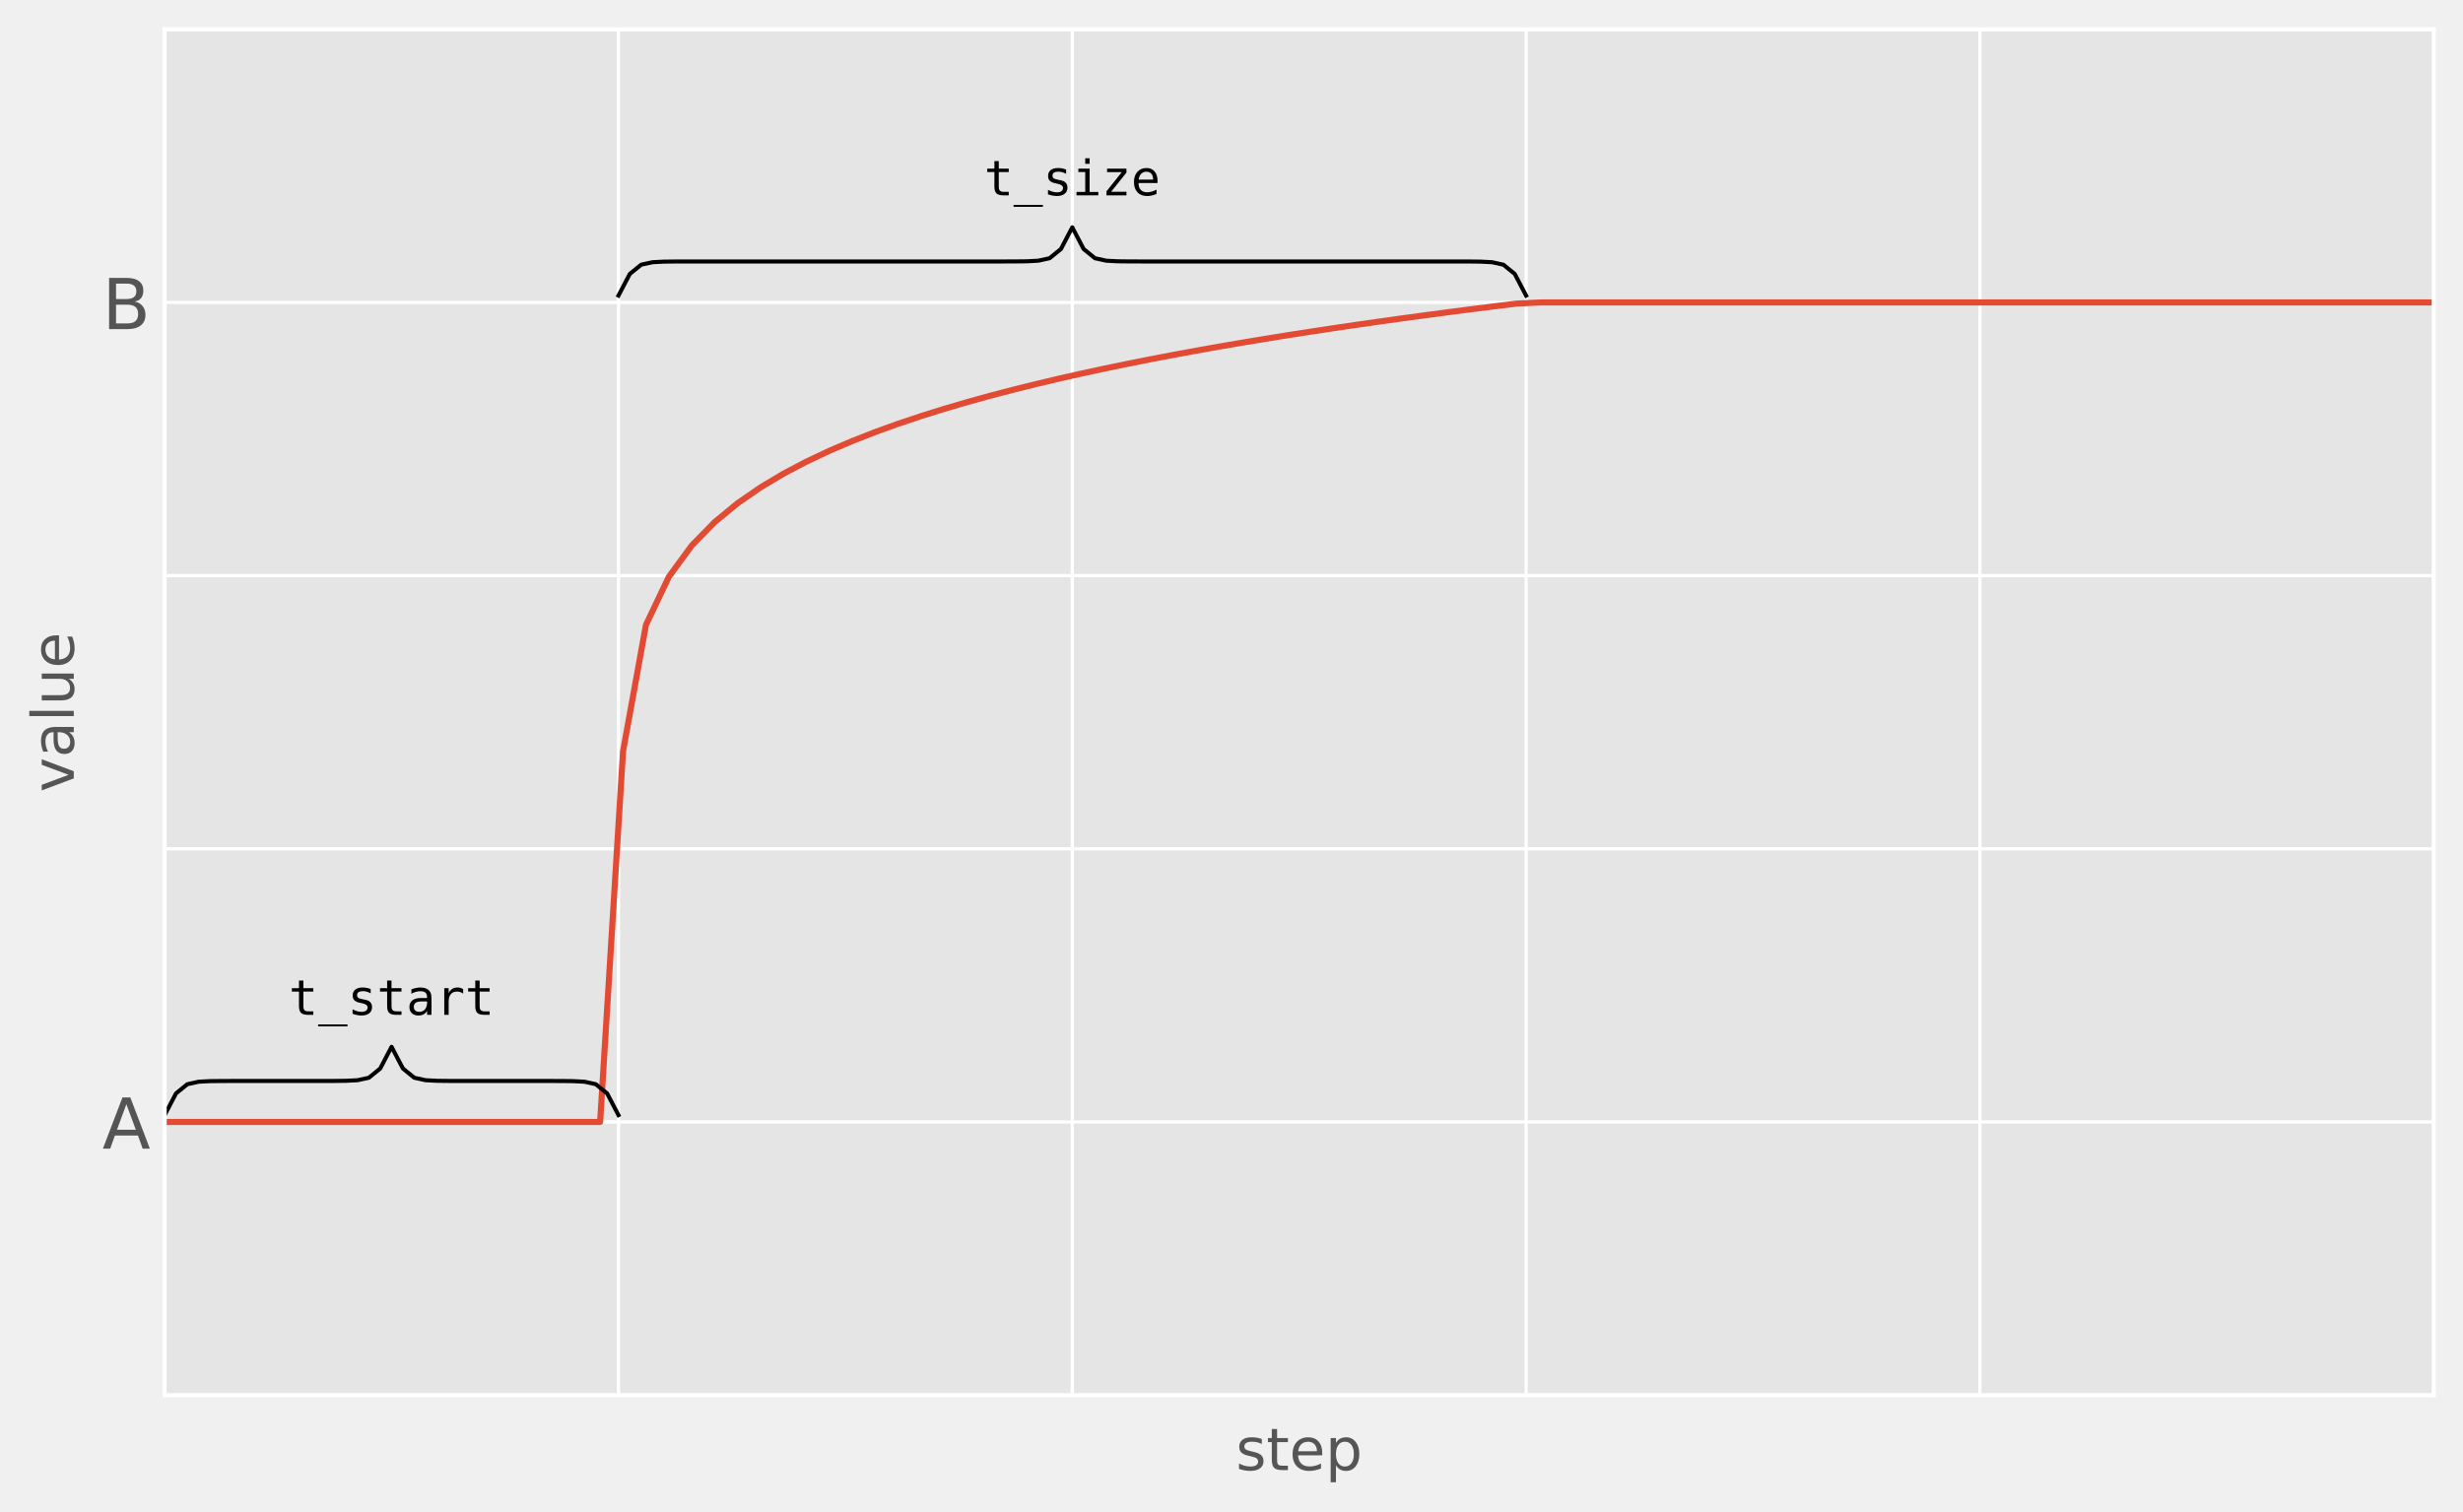
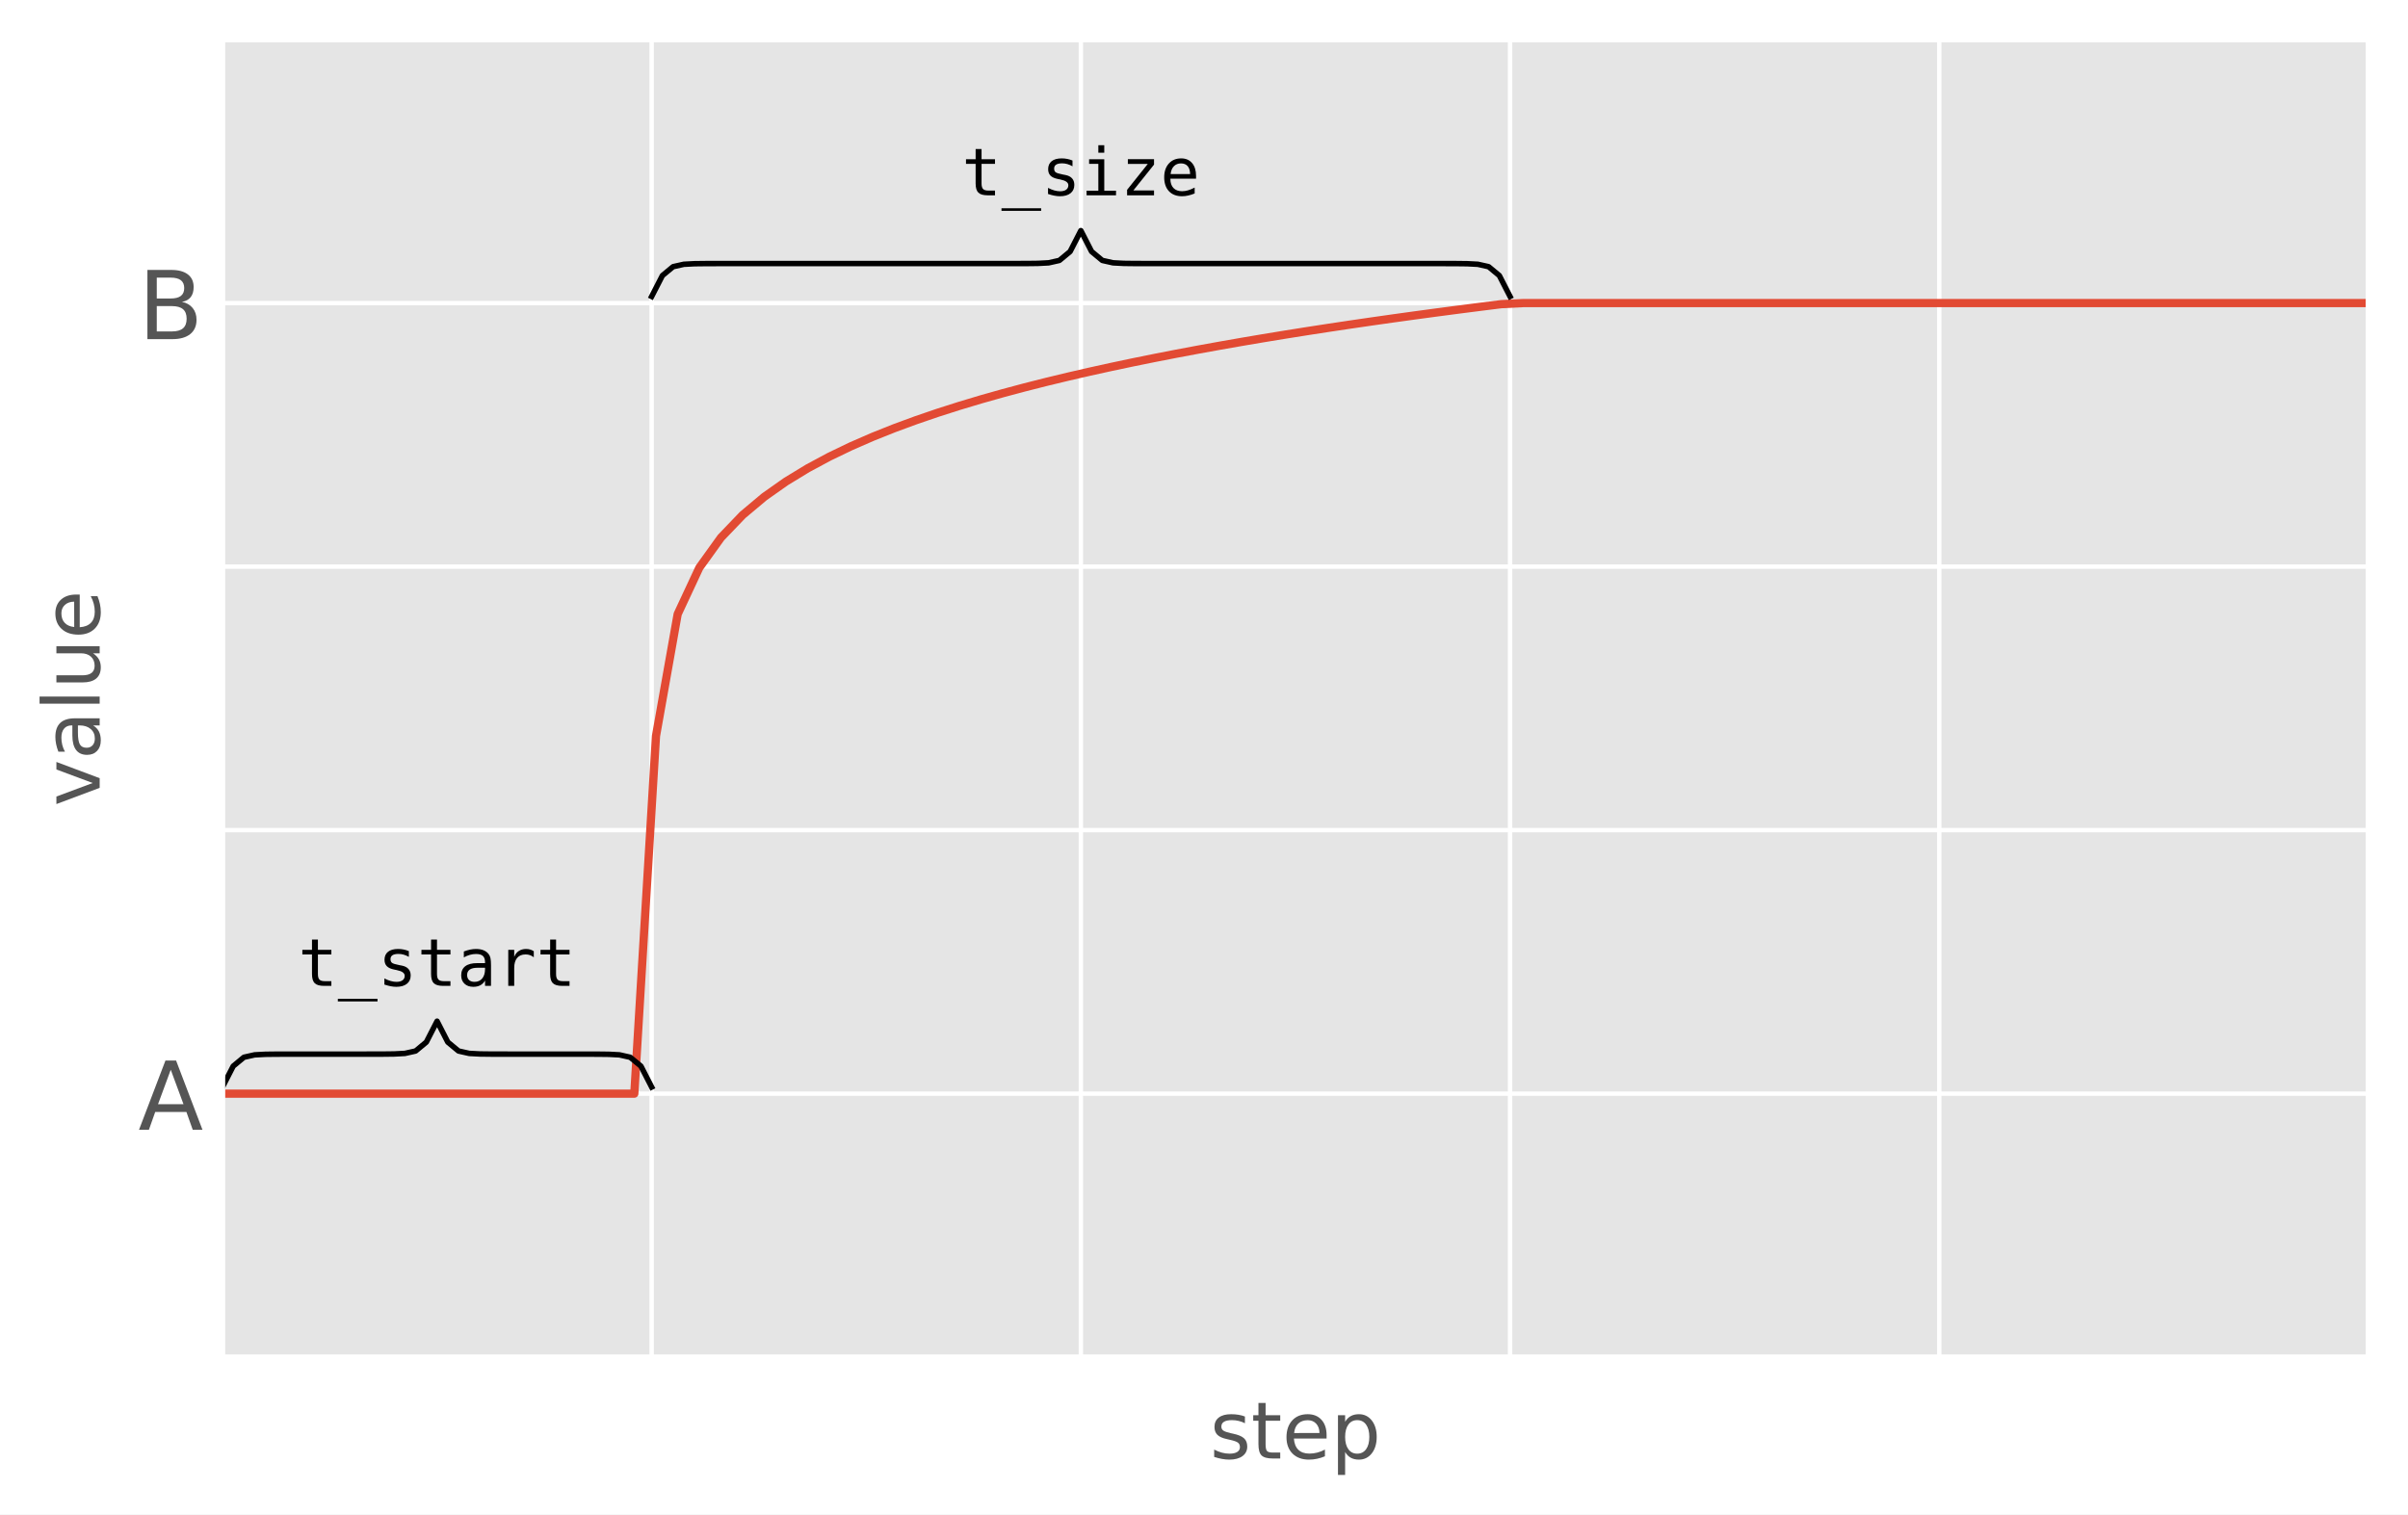
- <svg xmlns="http://www.w3.org/2000/svg" xmlns:xlink="http://www.w3.org/1999/xlink" height="371.781pt" version="1.1" viewBox="0 0 605.692 371.781" width="605.692pt">
+ <svg xmlns="http://www.w3.org/2000/svg" xmlns:xlink="http://www.w3.org/1999/xlink" width="438.292pt" height="275.683pt" viewBox="0 0 438.292 275.683" version="1.1">
  <defs>
-     <style type="text/css">
- *{stroke-linecap:butt;stroke-linejoin:round;}
-   </style>
+     <style type="text/css">*{stroke-linejoin: round; stroke-linecap: butt}</style>
  </defs>
  <g id="figure_1">
    <g id="patch_1">
-       <path d="M 0 371.781  L 605.692 371.781  L 605.692 0  L 0 0  z " style="fill:none;" />
+       <path d="M 0 275.683  L 438.292 275.683  L 438.292 0  L 0 0  z " style="fill: #ffffff" />
    </g>
    <g id="axes_1">
      <g id="patch_2">
-         <path d="M 40.492 343.145  L 598.492 343.145  L 598.492 7.2  L 40.492 7.2  z " style="fill:#e5e5e5;" />
+         <path d="M 40.492 247.047  L 431.092 247.047  L 431.092 7.2  L 40.492 7.2  z " style="fill: #e5e5e5" />
      </g>
      <g id="matplotlib.axis_1">
        <g id="xtick_1">
          <g id="line2d_1">
-             <path clip-path="url(#p3bfe7df74e)" d="M 152.092 343.145  L 152.092 7.2  " style="fill:none;stroke:#ffffff;stroke-linecap:square;stroke-width:0.8;" />
+             <path d="M 118.612 247.047  L 118.612 7.2  " clip-path="url(#p5690216a91)" style="fill: none; stroke: #ffffff; stroke-width: 0.8; stroke-linecap: square" />
          </g>
          <g id="line2d_2" />
        </g>
        <g id="xtick_2">
          <g id="line2d_3">
-             <path clip-path="url(#p3bfe7df74e)" d="M 263.692 343.145  L 263.692 7.2  " style="fill:none;stroke:#ffffff;stroke-linecap:square;stroke-width:0.8;" />
+             <path d="M 196.732 247.047  L 196.732 7.2  " clip-path="url(#p5690216a91)" style="fill: none; stroke: #ffffff; stroke-width: 0.8; stroke-linecap: square" />
          </g>
          <g id="line2d_4" />
        </g>
        <g id="xtick_3">
          <g id="line2d_5">
-             <path clip-path="url(#p3bfe7df74e)" d="M 375.292 343.145  L 375.292 7.2  " style="fill:none;stroke:#ffffff;stroke-linecap:square;stroke-width:0.8;" />
+             <path d="M 274.852 247.047  L 274.852 7.2  " clip-path="url(#p5690216a91)" style="fill: none; stroke: #ffffff; stroke-width: 0.8; stroke-linecap: square" />
          </g>
          <g id="line2d_6" />
        </g>
        <g id="xtick_4">
          <g id="line2d_7">
-             <path clip-path="url(#p3bfe7df74e)" d="M 486.892 343.145  L 486.892 7.2  " style="fill:none;stroke:#ffffff;stroke-linecap:square;stroke-width:0.8;" />
+             <path d="M 352.972 247.047  L 352.972 7.2  " clip-path="url(#p5690216a91)" style="fill: none; stroke: #ffffff; stroke-width: 0.8; stroke-linecap: square" />
          </g>
          <g id="line2d_8" />
        </g>
        <g id="text_1">
-           <defs>
-             <path d="M 44.281 53.078  L 44.281 44.578  Q 40.484 46.531 36.375 47.5  Q 32.281 48.484 27.875 48.484  Q 21.188 48.484 17.844 46.438  Q 14.5 44.391 14.5 40.281  Q 14.5 37.156 16.891 35.375  Q 19.281 33.594 26.516 31.984  L 29.594 31.297  Q 39.156 29.25 43.188 25.516  Q 47.219 21.781 47.219 15.094  Q 47.219 7.469 41.188 3.016  Q 35.156 -1.422 24.609 -1.422  Q 20.219 -1.422 15.453 -0.562  Q 10.688 0.297 5.422 2  L 5.422 11.281  Q 10.406 8.688 15.234 7.391  Q 20.062 6.109 24.812 6.109  Q 31.156 6.109 34.562 8.281  Q 37.984 10.453 37.984 14.406  Q 37.984 18.062 35.516 20.016  Q 33.062 21.969 24.703 23.781  L 21.578 24.516  Q 13.234 26.266 9.516 29.906  Q 5.812 33.547 5.812 39.891  Q 5.812 47.609 11.281 51.797  Q 16.75 56 26.812 56  Q 31.781 56 36.172 55.266  Q 40.578 54.547 44.281 53.078  z " id="DejaVuSans-115" />
-             <path d="M 18.312 70.219  L 18.312 54.688  L 36.812 54.688  L 36.812 47.703  L 18.312 47.703  L 18.312 18.016  Q 18.312 11.328 20.141 9.422  Q 21.969 7.516 27.594 7.516  L 36.812 7.516  L 36.812 0  L 27.594 0  Q 17.188 0 13.234 3.875  Q 9.281 7.766 9.281 18.016  L 9.281 47.703  L 2.688 47.703  L 2.688 54.688  L 9.281 54.688  L 9.281 70.219  z " id="DejaVuSans-116" />
-             <path d="M 56.203 29.594  L 56.203 25.203  L 14.891 25.203  Q 15.484 15.922 20.484 11.062  Q 25.484 6.203 34.422 6.203  Q 39.594 6.203 44.453 7.469  Q 49.312 8.734 54.109 11.281  L 54.109 2.781  Q 49.266 0.734 44.188 -0.344  Q 39.109 -1.422 33.891 -1.422  Q 20.797 -1.422 13.156 6.188  Q 5.516 13.812 5.516 26.812  Q 5.516 40.234 12.766 48.109  Q 20.016 56 32.328 56  Q 43.359 56 49.781 48.891  Q 56.203 41.797 56.203 29.594  z M 47.219 32.234  Q 47.125 39.594 43.094 43.984  Q 39.062 48.391 32.422 48.391  Q 24.906 48.391 20.391 44.141  Q 15.875 39.891 15.188 32.172  z " id="DejaVuSans-101" />
-             <path d="M 18.109 8.203  L 18.109 -20.797  L 9.078 -20.797  L 9.078 54.688  L 18.109 54.688  L 18.109 46.391  Q 20.953 51.266 25.266 53.625  Q 29.594 56 35.594 56  Q 45.562 56 51.781 48.094  Q 58.016 40.188 58.016 27.297  Q 58.016 14.406 51.781 6.484  Q 45.562 -1.422 35.594 -1.422  Q 29.594 -1.422 25.266 0.953  Q 20.953 3.328 18.109 8.203  z M 48.688 27.297  Q 48.688 37.203 44.609 42.844  Q 40.531 48.484 33.406 48.484  Q 26.266 48.484 22.188 42.844  Q 18.109 37.203 18.109 27.297  Q 18.109 17.391 22.188 11.75  Q 26.266 6.109 33.406 6.109  Q 40.531 6.109 44.609 11.75  Q 48.688 17.391 48.688 27.297  z " id="DejaVuSans-112" />
-           </defs>
-           <g style="fill:#555555;" transform="translate(303.9177 361.5865)scale(0.144 -0.144)">
-             <use xlink:href="#DejaVuSans-115" />
-             <use x="52.1" xlink:href="#DejaVuSans-116" />
-             <use x="91.309" xlink:href="#DejaVuSans-101" />
-             <use x="152.832" xlink:href="#DejaVuSans-112" />
+           <g style="fill: #555555" transform="translate(220.2177 265.4885) scale(0.144 -0.144)">
+             <defs>
+               <path id="DejaVuSans-73" d="M 2834 3397  L 2834 2853  Q 2591 2978 2328 3040  Q 2066 3103 1784 3103  Q 1356 3103 1142 2972  Q 928 2841 928 2578  Q 928 2378 1081 2264  Q 1234 2150 1697 2047  L 1894 2003  Q 2506 1872 2764 1633  Q 3022 1394 3022 966  Q 3022 478 2636 193  Q 2250 -91 1575 -91  Q 1294 -91 989 -36  Q 684 19 347 128  L 347 722  Q 666 556 975 473  Q 1284 391 1588 391  Q 1994 391 2212 530  Q 2431 669 2431 922  Q 2431 1156 2273 1281  Q 2116 1406 1581 1522  L 1381 1569  Q 847 1681 609 1914  Q 372 2147 372 2553  Q 372 3047 722 3315  Q 1072 3584 1716 3584  Q 2034 3584 2315 3537  Q 2597 3491 2834 3397  z " transform="scale(0.015625)" />
+               <path id="DejaVuSans-74" d="M 1172 4494  L 1172 3500  L 2356 3500  L 2356 3053  L 1172 3053  L 1172 1153  Q 1172 725 1289 603  Q 1406 481 1766 481  L 2356 481  L 2356 0  L 1766 0  Q 1100 0 847 248  Q 594 497 594 1153  L 594 3053  L 172 3053  L 172 3500  L 594 3500  L 594 4494  L 1172 4494  z " transform="scale(0.015625)" />
+               <path id="DejaVuSans-65" d="M 3597 1894  L 3597 1613  L 953 1613  Q 991 1019 1311 708  Q 1631 397 2203 397  Q 2534 397 2845 478  Q 3156 559 3463 722  L 3463 178  Q 3153 47 2828 -22  Q 2503 -91 2169 -91  Q 1331 -91 842 396  Q 353 884 353 1716  Q 353 2575 817 3079  Q 1281 3584 2069 3584  Q 2775 3584 3186 3129  Q 3597 2675 3597 1894  z M 3022 2063  Q 3016 2534 2758 2815  Q 2500 3097 2075 3097  Q 1594 3097 1305 2825  Q 1016 2553 972 2059  L 3022 2063  z " transform="scale(0.015625)" />
+               <path id="DejaVuSans-70" d="M 1159 525  L 1159 -1331  L 581 -1331  L 581 3500  L 1159 3500  L 1159 2969  Q 1341 3281 1617 3432  Q 1894 3584 2278 3584  Q 2916 3584 3314 3078  Q 3713 2572 3713 1747  Q 3713 922 3314 415  Q 2916 -91 2278 -91  Q 1894 -91 1617 61  Q 1341 213 1159 525  z M 3116 1747  Q 3116 2381 2855 2742  Q 2594 3103 2138 3103  Q 1681 3103 1420 2742  Q 1159 2381 1159 1747  Q 1159 1113 1420 752  Q 1681 391 2138 391  Q 2594 391 2855 752  Q 3116 1113 3116 1747  z " transform="scale(0.015625)" />
+             </defs>
+             <use xlink:href="#DejaVuSans-73" />
+             <use xlink:href="#DejaVuSans-74" x="52.1" />
+             <use xlink:href="#DejaVuSans-65" x="91.309" />
+             <use xlink:href="#DejaVuSans-70" x="152.832" />
          </g>
        </g>
      </g>
      <g id="matplotlib.axis_2">
        <g id="ytick_1">
          <g id="line2d_9">
-             <path clip-path="url(#p3bfe7df74e)" d="M 40.492 275.956  L 598.492 275.956  " style="fill:none;stroke:#ffffff;stroke-linecap:square;stroke-width:0.8;" />
+             <path d="M 40.492 199.077  L 431.092 199.077  " clip-path="url(#p5690216a91)" style="fill: none; stroke: #ffffff; stroke-width: 0.8; stroke-linecap: square" />
          </g>
          <g id="line2d_10" />
          <g id="text_2">
-             <defs>
-               <path d="M 34.188 63.188  L 20.797 26.906  L 47.609 26.906  z M 28.609 72.906  L 39.797 72.906  L 67.578 0  L 57.328 0  L 50.688 18.703  L 17.828 18.703  L 11.188 0  L 0.781 0  z " id="DejaVuSans-65" />
-             </defs>
-             <g style="fill:#555555;" transform="translate(25.1716 282.5209)scale(0.1728 -0.1728)">
-               <use xlink:href="#DejaVuSans-65" />
+             <g style="fill: #555555" transform="translate(25.1716 205.6425) scale(0.1728 -0.1728)">
+               <defs>
+                 <path id="DejaVuSans-41" d="M 2188 4044  L 1331 1722  L 3047 1722  L 2188 4044  z M 1831 4666  L 2547 4666  L 4325 0  L 3669 0  L 3244 1197  L 1141 1197  L 716 0  L 50 0  L 1831 4666  z " transform="scale(0.015625)" />
+               </defs>
+               <use xlink:href="#DejaVuSans-41" />
            </g>
          </g>
        </g>
        <g id="ytick_2">
          <g id="line2d_11">
-             <path clip-path="url(#p3bfe7df74e)" d="M 40.492 208.767  L 598.492 208.767  " style="fill:none;stroke:#ffffff;stroke-linecap:square;stroke-width:0.8;" />
+             <path d="M 40.492 151.108  L 431.092 151.108  " clip-path="url(#p5690216a91)" style="fill: none; stroke: #ffffff; stroke-width: 0.8; stroke-linecap: square" />
          </g>
          <g id="line2d_12" />
        </g>
        <g id="ytick_3">
          <g id="line2d_13">
-             <path clip-path="url(#p3bfe7df74e)" d="M 40.492 141.578  L 598.492 141.578  " style="fill:none;stroke:#ffffff;stroke-linecap:square;stroke-width:0.8;" />
+             <path d="M 40.492 103.139  L 431.092 103.139  " clip-path="url(#p5690216a91)" style="fill: none; stroke: #ffffff; stroke-width: 0.8; stroke-linecap: square" />
          </g>
          <g id="line2d_14" />
        </g>
        <g id="ytick_4">
          <g id="line2d_15">
-             <path clip-path="url(#p3bfe7df74e)" d="M 40.492 74.389  L 598.492 74.389  " style="fill:none;stroke:#ffffff;stroke-linecap:square;stroke-width:0.8;" />
+             <path d="M 40.492 55.169  L 431.092 55.169  " clip-path="url(#p5690216a91)" style="fill: none; stroke: #ffffff; stroke-width: 0.8; stroke-linecap: square" />
          </g>
          <g id="line2d_16" />
          <g id="text_3">
-             <defs>
-               <path d="M 19.672 34.812  L 19.672 8.109  L 35.5 8.109  Q 43.453 8.109 47.281 11.406  Q 51.125 14.703 51.125 21.484  Q 51.125 28.328 47.281 31.562  Q 43.453 34.812 35.5 34.812  z M 19.672 64.797  L 19.672 42.828  L 34.281 42.828  Q 41.5 42.828 45.031 45.531  Q 48.578 48.25 48.578 53.812  Q 48.578 59.328 45.031 62.062  Q 41.5 64.797 34.281 64.797  z M 9.812 72.906  L 35.016 72.906  Q 46.297 72.906 52.391 68.219  Q 58.5 63.531 58.5 54.891  Q 58.5 48.188 55.375 44.234  Q 52.25 40.281 46.188 39.312  Q 53.469 37.75 57.5 32.781  Q 61.531 27.828 61.531 20.406  Q 61.531 10.641 54.891 5.312  Q 48.25 0 35.984 0  L 9.812 0  z " id="DejaVuSans-66" />
-             </defs>
-             <g style="fill:#555555;" transform="translate(25.1365 80.95401)scale(0.1728 -0.1728)">
-               <use xlink:href="#DejaVuSans-66" />
+             <g style="fill: #555555" transform="translate(25.1365 61.73441) scale(0.1728 -0.1728)">
+               <defs>
+                 <path id="DejaVuSans-42" d="M 1259 2228  L 1259 519  L 2272 519  Q 2781 519 3026 730  Q 3272 941 3272 1375  Q 3272 1813 3026 2020  Q 2781 2228 2272 2228  L 1259 2228  z M 1259 4147  L 1259 2741  L 2194 2741  Q 2656 2741 2882 2914  Q 3109 3088 3109 3444  Q 3109 3797 2882 3972  Q 2656 4147 2194 4147  L 1259 4147  z M 628 4666  L 2241 4666  Q 2963 4666 3353 4366  Q 3744 4066 3744 3513  Q 3744 3084 3544 2831  Q 3344 2578 2956 2516  Q 3422 2416 3680 2098  Q 3938 1781 3938 1306  Q 3938 681 3513 340  Q 3088 0 2303 0  L 628 0  L 628 4666  z " transform="scale(0.015625)" />
+               </defs>
+               <use xlink:href="#DejaVuSans-42" />
            </g>
          </g>
        </g>
        <g id="ytick_5">
          <g id="line2d_17">
-             <path clip-path="url(#p3bfe7df74e)" d="M 40.492 7.2  L 598.492 7.2  " style="fill:none;stroke:#ffffff;stroke-linecap:square;stroke-width:0.8;" />
+             <path d="M 40.492 7.2  L 431.092 7.2  " clip-path="url(#p5690216a91)" style="fill: none; stroke: #ffffff; stroke-width: 0.8; stroke-linecap: square" />
          </g>
          <g id="line2d_18" />
        </g>
        <g id="text_4">
-           <defs>
-             <path d="M 2.984 54.688  L 12.5 54.688  L 29.594 8.797  L 46.688 54.688  L 56.203 54.688  L 35.688 0  L 23.484 0  z " id="DejaVuSans-118" />
-             <path d="M 34.281 27.484  Q 23.391 27.484 19.188 25  Q 14.984 22.516 14.984 16.5  Q 14.984 11.719 18.141 8.906  Q 21.297 6.109 26.703 6.109  Q 34.188 6.109 38.703 11.406  Q 43.219 16.703 43.219 25.484  L 43.219 27.484  z M 52.203 31.203  L 52.203 0  L 43.219 0  L 43.219 8.297  Q 40.141 3.328 35.547 0.953  Q 30.953 -1.422 24.312 -1.422  Q 15.922 -1.422 10.953 3.297  Q 6 8.016 6 15.922  Q 6 25.141 12.172 29.828  Q 18.359 34.516 30.609 34.516  L 43.219 34.516  L 43.219 35.406  Q 43.219 41.609 39.141 45  Q 35.062 48.391 27.688 48.391  Q 23 48.391 18.547 47.266  Q 14.109 46.141 10.016 43.891  L 10.016 52.203  Q 14.938 54.109 19.578 55.047  Q 24.219 56 28.609 56  Q 40.484 56 46.344 49.844  Q 52.203 43.703 52.203 31.203  z " id="DejaVuSans-97" />
-             <path d="M 9.422 75.984  L 18.406 75.984  L 18.406 0  L 9.422 0  z " id="DejaVuSans-108" />
-             <path d="M 8.5 21.578  L 8.5 54.688  L 17.484 54.688  L 17.484 21.922  Q 17.484 14.156 20.5 10.266  Q 23.531 6.391 29.594 6.391  Q 36.859 6.391 41.078 11.031  Q 45.312 15.672 45.312 23.688  L 45.312 54.688  L 54.297 54.688  L 54.297 0  L 45.312 0  L 45.312 8.406  Q 42.047 3.422 37.719 1  Q 33.406 -1.422 27.688 -1.422  Q 18.266 -1.422 13.375 4.438  Q 8.5 10.297 8.5 21.578  z M 31.109 56  z " id="DejaVuSans-117" />
-           </defs>
-           <g style="fill:#555555;" transform="translate(18.14175 194.8397)rotate(-90)scale(0.144 -0.144)">
-             <use xlink:href="#DejaVuSans-118" />
-             <use x="59.18" xlink:href="#DejaVuSans-97" />
-             <use x="120.459" xlink:href="#DejaVuSans-108" />
-             <use x="148.242" xlink:href="#DejaVuSans-117" />
-             <use x="211.621" xlink:href="#DejaVuSans-101" />
+           <g style="fill: #555555" transform="translate(18.14175 146.7906) rotate(-90) scale(0.144 -0.144)">
+             <defs>
+               <path id="DejaVuSans-76" d="M 191 3500  L 800 3500  L 1894 563  L 2988 3500  L 3597 3500  L 2284 0  L 1503 0  L 191 3500  z " transform="scale(0.015625)" />
+               <path id="DejaVuSans-61" d="M 2194 1759  Q 1497 1759 1228 1600  Q 959 1441 959 1056  Q 959 750 1161 570  Q 1363 391 1709 391  Q 2188 391 2477 730  Q 2766 1069 2766 1631  L 2766 1759  L 2194 1759  z M 3341 1997  L 3341 0  L 2766 0  L 2766 531  Q 2569 213 2275 61  Q 1981 -91 1556 -91  Q 1019 -91 701 211  Q 384 513 384 1019  Q 384 1609 779 1909  Q 1175 2209 1959 2209  L 2766 2209  L 2766 2266  Q 2766 2663 2505 2880  Q 2244 3097 1772 3097  Q 1472 3097 1187 3025  Q 903 2953 641 2809  L 641 3341  Q 956 3463 1253 3523  Q 1550 3584 1831 3584  Q 2591 3584 2966 3190  Q 3341 2797 3341 1997  z " transform="scale(0.015625)" />
+               <path id="DejaVuSans-6c" d="M 603 4863  L 1178 4863  L 1178 0  L 603 0  L 603 4863  z " transform="scale(0.015625)" />
+               <path id="DejaVuSans-75" d="M 544 1381  L 544 3500  L 1119 3500  L 1119 1403  Q 1119 906 1312 657  Q 1506 409 1894 409  Q 2359 409 2629 706  Q 2900 1003 2900 1516  L 2900 3500  L 3475 3500  L 3475 0  L 2900 0  L 2900 538  Q 2691 219 2414 64  Q 2138 -91 1772 -91  Q 1169 -91 856 284  Q 544 659 544 1381  z M 1991 3584  L 1991 3584  z " transform="scale(0.015625)" />
+             </defs>
+             <use xlink:href="#DejaVuSans-76" />
+             <use xlink:href="#DejaVuSans-61" x="59.18" />
+             <use xlink:href="#DejaVuSans-6c" x="120.459" />
+             <use xlink:href="#DejaVuSans-75" x="148.242" />
+             <use xlink:href="#DejaVuSans-65" x="211.621" />
          </g>
        </g>
      </g>
      <g id="line2d_19">
-         <path clip-path="url(#p3bfe7df74e)" d="M 40.492 275.956  L 46.129 275.956  L 51.765 275.956  L 57.401 275.956  L 63.038 275.956  L 68.674 275.956  L 74.31 275.956  L 79.947 275.956  L 85.583 275.956  L 91.219 275.956  L 96.856 275.956  L 102.492 275.956  L 108.129 275.956  L 113.765 275.956  L 119.401 275.956  L 125.038 275.956  L 130.674 275.956  L 136.31 275.956  L 141.947 275.956  L 147.583 275.956  L 153.219 184.765  L 158.856 153.689  L 164.492 141.851  L 170.129 134.165  L 175.765 128.404  L 181.401 123.769  L 187.038 119.876  L 192.674 116.512  L 198.31 113.546  L 203.947 110.889  L 209.583 108.48  L 215.219 106.275  L 220.856 104.24  L 226.492 102.351  L 232.129 100.586  L 237.765 98.93  L 243.401 97.369  L 249.038 95.892  L 254.674 94.491  L 260.31 93.157  L 265.947 91.885  L 271.583 90.668  L 277.219 89.501  L 282.856 88.381  L 288.492 87.304  L 294.129 86.266  L 299.765 85.264  L 305.401 84.297  L 311.038 83.36  L 316.674 82.453  L 322.31 81.574  L 327.947 80.721  L 333.583 79.891  L 339.219 79.085  L 344.856 78.3  L 350.492 77.536  L 356.129 76.791  L 361.765 76.064  L 367.401 75.355  L 373.038 74.662  L 378.674 74.389  L 384.31 74.389  L 389.947 74.389  L 395.583 74.389  L 401.219 74.389  L 406.856 74.389  L 412.492 74.389  L 418.129 74.389  L 423.765 74.389  L 429.401 74.389  L 435.038 74.389  L 440.674 74.389  L 446.31 74.389  L 451.947 74.389  L 457.583 74.389  L 463.219 74.389  L 468.856 74.389  L 474.492 74.389  L 480.129 74.389  L 485.765 74.389  L 491.401 74.389  L 497.038 74.389  L 502.674 74.389  L 508.31 74.389  L 513.947 74.389  L 519.583 74.389  L 525.219 74.389  L 530.856 74.389  L 536.492 74.389  L 542.129 74.389  L 547.765 74.389  L 553.401 74.389  L 559.038 74.389  L 564.674 74.389  L 570.31 74.389  L 575.947 74.389  L 581.583 74.389  L 587.219 74.389  L 592.856 74.389  L 598.492 74.389  " style="fill:none;stroke:#e24a33;stroke-linecap:square;stroke-width:1.5;" />
+         <path d="M 40.492 199.077  L 44.438 199.077  L 48.383 199.077  L 52.329 199.077  L 56.274 199.077  L 60.219 199.077  L 64.165 199.077  L 68.11 199.077  L 72.056 199.077  L 76.001 199.077  L 79.947 199.077  L 83.892 199.077  L 87.838 199.077  L 91.783 199.077  L 95.729 199.077  L 99.674 199.077  L 103.619 199.077  L 107.565 199.077  L 111.51 199.077  L 115.456 199.077  L 119.401 133.972  L 123.347 111.785  L 127.292 103.333  L 131.238 97.846  L 135.183 93.734  L 139.129 90.424  L 143.074 87.645  L 147.019 85.243  L 150.965 83.125  L 154.91 81.228  L 158.856 79.508  L 162.801 77.934  L 166.747 76.482  L 170.692 75.133  L 174.638 73.873  L 178.583 72.69  L 182.529 71.576  L 186.474 70.521  L 190.419 69.521  L 194.365 68.569  L 198.31 67.66  L 202.256 66.792  L 206.201 65.959  L 210.147 65.159  L 214.092 64.39  L 218.038 63.649  L 221.983 62.934  L 225.929 62.243  L 229.874 61.574  L 233.819 60.927  L 237.765 60.299  L 241.71 59.69  L 245.656 59.098  L 249.601 58.522  L 253.547 57.962  L 257.492 57.416  L 261.438 56.884  L 265.383 56.365  L 269.329 55.859  L 273.274 55.364  L 277.219 55.169  L 281.165 55.169  L 285.11 55.169  L 289.056 55.169  L 293.001 55.169  L 296.947 55.169  L 300.892 55.169  L 304.838 55.169  L 308.783 55.169  L 312.729 55.169  L 316.674 55.169  L 320.619 55.169  L 324.565 55.169  L 328.51 55.169  L 332.456 55.169  L 336.401 55.169  L 340.347 55.169  L 344.292 55.169  L 348.238 55.169  L 352.183 55.169  L 356.129 55.169  L 360.074 55.169  L 364.019 55.169  L 367.965 55.169  L 371.91 55.169  L 375.856 55.169  L 379.801 55.169  L 383.747 55.169  L 387.692 55.169  L 391.638 55.169  L 395.583 55.169  L 399.529 55.169  L 403.474 55.169  L 407.419 55.169  L 411.365 55.169  L 415.31 55.169  L 419.256 55.169  L 423.201 55.169  L 427.147 55.169  L 431.092 55.169  " clip-path="url(#p5690216a91)" style="fill: none; stroke: #e24a33; stroke-width: 1.5; stroke-linecap: square" />
      </g>
      <g id="line2d_20">
-         <path clip-path="url(#p3bfe7df74e)" d="M 40.492 274.276  L 43.282 268.942  L 46.072 266.674  L 48.862 266.062  L 51.652 265.919  L 54.442 265.887  L 57.232 265.88  L 60.022 265.878  L 62.812 265.878  L 65.602 265.878  L 68.392 265.877  L 71.182 265.877  L 73.972 265.877  L 76.762 265.877  L 79.552 265.875  L 82.342 265.868  L 85.132 265.836  L 87.922 265.693  L 90.712 265.081  L 93.502 262.813  L 96.292 257.479  L 99.082 262.813  L 101.872 265.081  L 104.662 265.693  L 107.452 265.836  L 110.242 265.868  L 113.032 265.875  L 115.822 265.877  L 118.612 265.877  L 121.402 265.877  L 124.192 265.877  L 126.982 265.878  L 129.772 265.878  L 132.562 265.878  L 135.352 265.88  L 138.142 265.887  L 140.932 265.919  L 143.722 266.062  L 146.512 266.674  L 149.302 268.942  L 152.092 274.276  " style="fill:none;stroke:#000000;stroke-linecap:square;" />
+         <path d="M 40.492 197.878  L 42.445 194.07  L 44.398 192.451  L 46.351 192.014  L 48.304 191.912  L 50.257 191.889  L 52.21 191.883  L 54.163 191.882  L 56.116 191.882  L 58.069 191.882  L 60.022 191.882  L 61.975 191.882  L 63.928 191.882  L 65.881 191.882  L 67.834 191.881  L 69.787 191.875  L 71.74 191.852  L 73.693 191.75  L 75.646 191.313  L 77.599 189.694  L 79.552 185.886  L 81.505 189.694  L 83.458 191.313  L 85.411 191.75  L 87.364 191.852  L 89.317 191.875  L 91.27 191.881  L 93.223 191.882  L 95.176 191.882  L 97.129 191.882  L 99.082 191.882  L 101.035 191.882  L 102.988 191.882  L 104.941 191.882  L 106.894 191.883  L 108.847 191.889  L 110.8 191.912  L 112.753 192.014  L 114.706 192.451  L 116.659 194.07  L 118.612 197.878  " clip-path="url(#p5690216a91)" style="fill: none; stroke: #000000; stroke-linecap: square" />
      </g>
      <g id="line2d_21">
-         <path clip-path="url(#p3bfe7df74e)" d="M 152.092 72.709  L 154.882 67.375  L 157.672 65.107  L 160.462 64.495  L 163.252 64.352  L 166.042 64.32  L 168.832 64.313  L 171.622 64.311  L 174.412 64.311  L 177.202 64.311  L 179.992 64.311  L 182.782 64.311  L 185.572 64.311  L 188.362 64.311  L 191.152 64.311  L 193.942 64.311  L 196.732 64.311  L 199.522 64.311  L 202.312 64.311  L 205.102 64.311  L 207.892 64.311  L 210.682 64.311  L 213.472 64.311  L 216.262 64.311  L 219.052 64.311  L 221.842 64.311  L 224.632 64.311  L 227.422 64.311  L 230.212 64.311  L 233.002 64.311  L 235.792 64.311  L 238.582 64.311  L 241.372 64.311  L 244.162 64.31  L 246.952 64.309  L 249.742 64.301  L 252.532 64.269  L 255.322 64.126  L 258.112 63.514  L 260.902 61.246  L 263.692 55.912  L 266.482 61.246  L 269.272 63.514  L 272.062 64.126  L 274.852 64.269  L 277.642 64.301  L 280.432 64.309  L 283.222 64.31  L 286.012 64.311  L 288.802 64.311  L 291.592 64.311  L 294.382 64.311  L 297.172 64.311  L 299.962 64.311  L 302.752 64.311  L 305.542 64.311  L 308.332 64.311  L 311.122 64.311  L 313.912 64.311  L 316.702 64.311  L 319.492 64.311  L 322.282 64.311  L 325.072 64.311  L 327.862 64.311  L 330.652 64.311  L 333.442 64.311  L 336.232 64.311  L 339.022 64.311  L 341.812 64.311  L 344.602 64.311  L 347.392 64.311  L 350.182 64.311  L 352.972 64.311  L 355.762 64.311  L 358.552 64.313  L 361.342 64.32  L 364.132 64.352  L 366.922 64.495  L 369.712 65.107  L 372.502 67.375  L 375.292 72.709  " style="fill:none;stroke:#000000;stroke-linecap:square;" />
+         <path d="M 118.612 53.97  L 120.565 50.162  L 122.518 48.543  L 124.471 48.106  L 126.424 48.004  L 128.377 47.981  L 130.33 47.975  L 132.283 47.974  L 134.236 47.974  L 136.189 47.974  L 138.142 47.974  L 140.095 47.974  L 142.048 47.974  L 144.001 47.974  L 145.954 47.974  L 147.907 47.974  L 149.86 47.974  L 151.813 47.974  L 153.766 47.974  L 155.719 47.974  L 157.672 47.974  L 159.625 47.974  L 161.578 47.974  L 163.531 47.974  L 165.484 47.974  L 167.437 47.974  L 169.39 47.974  L 171.343 47.974  L 173.296 47.974  L 175.249 47.974  L 177.202 47.974  L 179.155 47.974  L 181.108 47.974  L 183.061 47.974  L 185.014 47.972  L 186.967 47.967  L 188.92 47.944  L 190.873 47.842  L 192.826 47.405  L 194.779 45.786  L 196.732 41.978  L 198.685 45.786  L 200.638 47.405  L 202.591 47.842  L 204.544 47.944  L 206.497 47.967  L 208.45 47.972  L 210.403 47.974  L 212.356 47.974  L 214.309 47.974  L 216.262 47.974  L 218.215 47.974  L 220.168 47.974  L 222.121 47.974  L 224.074 47.974  L 226.027 47.974  L 227.98 47.974  L 229.933 47.974  L 231.886 47.974  L 233.839 47.974  L 235.792 47.974  L 237.745 47.974  L 239.698 47.974  L 241.651 47.974  L 243.604 47.974  L 245.557 47.974  L 247.51 47.974  L 249.463 47.974  L 251.416 47.974  L 253.369 47.974  L 255.322 47.974  L 257.275 47.974  L 259.228 47.974  L 261.181 47.974  L 263.134 47.975  L 265.087 47.981  L 267.04 48.004  L 268.993 48.106  L 270.946 48.543  L 272.899 50.162  L 274.852 53.97  " clip-path="url(#p5690216a91)" style="fill: none; stroke: #000000; stroke-linecap: square" />
      </g>
      <g id="patch_3">
-         <path d="M 40.492 343.145  L 40.492 7.2  " style="fill:none;stroke:#ffffff;stroke-linecap:square;stroke-linejoin:miter;" />
+         <path d="M 40.492 247.047  L 40.492 7.2  " style="fill: none; stroke: #ffffff; stroke-linejoin: miter; stroke-linecap: square" />
      </g>
      <g id="patch_4">
-         <path d="M 598.492 343.145  L 598.492 7.2  " style="fill:none;stroke:#ffffff;stroke-linecap:square;stroke-linejoin:miter;" />
+         <path d="M 431.092 247.047  L 431.092 7.2  " style="fill: none; stroke: #ffffff; stroke-linejoin: miter; stroke-linecap: square" />
      </g>
      <g id="patch_5">
-         <path d="M 40.492 343.145  L 598.492 343.145  " style="fill:none;stroke:#ffffff;stroke-linecap:square;stroke-linejoin:miter;" />
+         <path d="M 40.492 247.047  L 431.092 247.047  " style="fill: none; stroke: #ffffff; stroke-linejoin: miter; stroke-linecap: square" />
      </g>
      <g id="patch_6">
-         <path d="M 40.492 7.2  L 598.492 7.2  " style="fill:none;stroke:#ffffff;stroke-linecap:square;stroke-linejoin:miter;" />
+         <path d="M 40.492 7.2  L 431.092 7.2  " style="fill: none; stroke: #ffffff; stroke-linejoin: miter; stroke-linecap: square" />
      </g>
      <g id="text_5">
-         <defs>
-           <path d="M 29.984 70.219  L 29.984 54.688  L 50.391 54.688  L 50.391 47.703  L 29.984 47.703  L 29.984 18.016  Q 29.984 11.969 32.281 9.562  Q 34.578 7.172 40.281 7.172  L 50.391 7.172  L 50.391 0  L 39.406 0  Q 29.297 0 25.141 4.047  Q 21 8.109 21 18.016  L 21 47.703  L 6.391 47.703  L 6.391 54.688  L 21 54.688  L 21 70.219  z " id="DejaVuSansMono-116" />
-           <path d="M 60.203 -19.672  L 60.203 -23.578  L 0 -23.578  L 0 -19.672  z " id="DejaVuSansMono-95" />
-           <path d="M 47.516 52.781  L 47.516 44  Q 43.656 46.234 39.75 47.359  Q 35.844 48.484 31.781 48.484  Q 25.688 48.484 22.672 46.5  Q 19.672 44.531 19.672 40.484  Q 19.672 36.812 21.922 35  Q 24.172 33.203 33.109 31.5  L 36.719 30.812  Q 43.406 29.547 46.844 25.734  Q 50.297 21.922 50.297 15.828  Q 50.297 7.719 44.531 3.141  Q 38.766 -1.422 28.516 -1.422  Q 24.469 -1.422 20.016 -0.562  Q 15.578 0.297 10.406 2  L 10.406 11.281  Q 15.438 8.688 20.016 7.391  Q 24.609 6.109 28.719 6.109  Q 34.672 6.109 37.938 8.516  Q 41.219 10.938 41.219 15.281  Q 41.219 21.531 29.25 23.922  L 28.859 24.031  L 25.484 24.703  Q 17.719 26.219 14.156 29.812  Q 10.594 33.406 10.594 39.594  Q 10.594 47.469 15.906 51.734  Q 21.234 56 31.109 56  Q 35.5 56 39.547 55.188  Q 43.609 54.391 47.516 52.781  z " id="DejaVuSansMono-115" />
-           <path d="M 34.281 27.484  L 31.297 27.484  Q 23.438 27.484 19.453 24.719  Q 15.484 21.969 15.484 16.5  Q 15.484 11.578 18.453 8.844  Q 21.438 6.109 26.703 6.109  Q 34.125 6.109 38.375 11.25  Q 42.625 16.406 42.672 25.484  L 42.672 27.484  z M 51.703 31.203  L 51.703 0  L 42.672 0  L 42.672 8.109  Q 39.797 3.219 35.422 0.891  Q 31.062 -1.422 24.812 -1.422  Q 16.453 -1.422 11.469 3.297  Q 6.5 8.016 6.5 15.922  Q 6.5 25.047 12.625 29.781  Q 18.75 34.516 30.609 34.516  L 42.672 34.516  L 42.672 35.938  Q 42.625 42.484 39.344 45.438  Q 36.078 48.391 28.906 48.391  Q 24.312 48.391 19.625 47.062  Q 14.938 45.75 10.5 43.219  L 10.5 52.203  Q 15.484 54.109 20.047 55.047  Q 24.609 56 28.906 56  Q 35.688 56 40.5 54  Q 45.312 52 48.297 48  Q 50.141 45.562 50.922 41.969  Q 51.703 38.375 51.703 31.203  z " id="DejaVuSansMono-97" />
-           <path d="M 56.391 43.406  Q 53.516 45.656 50.531 46.672  Q 47.562 47.703 44 47.703  Q 35.594 47.703 31.141 42.422  Q 26.703 37.156 26.703 27.203  L 26.703 0  L 17.672 0  L 17.672 54.688  L 26.703 54.688  L 26.703 44  Q 28.953 49.812 33.609 52.906  Q 38.281 56 44.672 56  Q 48 56 50.875 55.172  Q 53.766 54.344 56.391 52.594  z " id="DejaVuSansMono-114" />
-         </defs>
-         <g transform="translate(71.00689 249.6103)scale(0.12 -0.12)">
-           <use xlink:href="#DejaVuSansMono-116" />
-           <use x="60.205" xlink:href="#DejaVuSansMono-95" />
-           <use x="120.41" xlink:href="#DejaVuSansMono-115" />
-           <use x="180.615" xlink:href="#DejaVuSansMono-116" />
-           <use x="240.82" xlink:href="#DejaVuSansMono-97" />
-           <use x="301.025" xlink:href="#DejaVuSansMono-114" />
-           <use x="361.23" xlink:href="#DejaVuSansMono-116" />
+         <g transform="translate(54.26689 179.4588) scale(0.12 -0.12)">
+           <defs>
+             <path id="DejaVuSansMono-74" d="M 1919 4494  L 1919 3500  L 3225 3500  L 3225 3053  L 1919 3053  L 1919 1153  Q 1919 766 2066 612  Q 2213 459 2578 459  L 3225 459  L 3225 0  L 2522 0  Q 1875 0 1609 259  Q 1344 519 1344 1153  L 1344 3053  L 409 3053  L 409 3500  L 1344 3500  L 1344 4494  L 1919 4494  z " transform="scale(0.015625)" />
+             <path id="DejaVuSansMono-5f" d="M 3853 -1259  L 3853 -1509  L 0 -1509  L 0 -1259  L 3853 -1259  z " transform="scale(0.015625)" />
+             <path id="DejaVuSansMono-73" d="M 3041 3378  L 3041 2816  Q 2794 2959 2544 3031  Q 2294 3103 2034 3103  Q 1644 3103 1451 2976  Q 1259 2850 1259 2591  Q 1259 2356 1403 2240  Q 1547 2125 2119 2016  L 2350 1972  Q 2778 1891 2998 1647  Q 3219 1403 3219 1013  Q 3219 494 2850 201  Q 2481 -91 1825 -91  Q 1566 -91 1281 -36  Q 997 19 666 128  L 666 722  Q 988 556 1281 473  Q 1575 391 1838 391  Q 2219 391 2428 545  Q 2638 700 2638 978  Q 2638 1378 1872 1531  L 1847 1538  L 1631 1581  Q 1134 1678 906 1908  Q 678 2138 678 2534  Q 678 3038 1018 3311  Q 1359 3584 1991 3584  Q 2272 3584 2531 3532  Q 2791 3481 3041 3378  z " transform="scale(0.015625)" />
+             <path id="DejaVuSansMono-61" d="M 2194 1759  L 2003 1759  Q 1500 1759 1245 1582  Q 991 1406 991 1056  Q 991 741 1181 566  Q 1372 391 1709 391  Q 2184 391 2456 720  Q 2728 1050 2731 1631  L 2731 1759  L 2194 1759  z M 3309 1997  L 3309 0  L 2731 0  L 2731 519  Q 2547 206 2267 57  Q 1988 -91 1588 -91  Q 1053 -91 734 211  Q 416 513 416 1019  Q 416 1603 808 1906  Q 1200 2209 1959 2209  L 2731 2209  L 2731 2300  Q 2728 2719 2518 2908  Q 2309 3097 1850 3097  Q 1556 3097 1256 3012  Q 956 2928 672 2766  L 672 3341  Q 991 3463 1283 3523  Q 1575 3584 1850 3584  Q 2284 3584 2592 3456  Q 2900 3328 3091 3072  Q 3209 2916 3259 2686  Q 3309 2456 3309 1997  z " transform="scale(0.015625)" />
+             <path id="DejaVuSansMono-72" d="M 3609 2778  Q 3425 2922 3234 2987  Q 3044 3053 2816 3053  Q 2278 3053 1993 2715  Q 1709 2378 1709 1741  L 1709 0  L 1131 0  L 1131 3500  L 1709 3500  L 1709 2816  Q 1853 3188 2151 3386  Q 2450 3584 2859 3584  Q 3072 3584 3256 3531  Q 3441 3478 3609 3366  L 3609 2778  z " transform="scale(0.015625)" />
+           </defs>
+           <use xlink:href="#DejaVuSansMono-74" />
+           <use xlink:href="#DejaVuSansMono-5f" x="60.205" />
+           <use xlink:href="#DejaVuSansMono-73" x="120.41" />
+           <use xlink:href="#DejaVuSansMono-74" x="180.615" />
+           <use xlink:href="#DejaVuSansMono-61" x="240.82" />
+           <use xlink:href="#DejaVuSansMono-72" x="301.025" />
+           <use xlink:href="#DejaVuSansMono-74" x="361.23" />
        </g>
      </g>
      <g id="text_6">
-         <defs>
-           <path d="M 12.5 54.688  L 35.5 54.688  L 35.5 6.984  L 53.328 6.984  L 53.328 0  L 8.688 0  L 8.688 6.984  L 26.516 6.984  L 26.516 47.703  L 12.5 47.703  z M 26.516 75.984  L 35.5 75.984  L 35.5 64.594  L 26.516 64.594  z " id="DejaVuSansMono-105" />
-           <path d="M 11.078 54.781  L 50.781 54.781  L 50.781 46.578  L 19.391 7.328  L 50.781 7.328  L 50.781 0  L 9.906 0  L 9.906 8.297  L 41.312 47.609  L 11.078 47.609  z " id="DejaVuSansMono-122" />
-           <path d="M 54.297 29.594  L 54.297 25.203  L 15.375 25.203  L 15.375 24.906  Q 15.375 15.969 20.031 11.078  Q 24.703 6.203 33.203 6.203  Q 37.5 6.203 42.188 7.562  Q 46.875 8.938 52.203 11.719  L 52.203 2.781  Q 47.078 0.688 42.312 -0.359  Q 37.547 -1.422 33.109 -1.422  Q 20.359 -1.422 13.172 6.219  Q 6 13.875 6 27.297  Q 6 40.375 13.031 48.188  Q 20.062 56 31.781 56  Q 42.234 56 48.266 48.922  Q 54.297 41.844 54.297 29.594  z M 45.312 32.234  Q 45.125 40.141 41.578 44.266  Q 38.031 48.391 31.391 48.391  Q 24.906 48.391 20.703 44.094  Q 16.5 39.797 15.719 32.172  z " id="DejaVuSansMono-101" />
-         </defs>
-         <g transform="translate(242.0191 48.04345)scale(0.12 -0.12)">
-           <use xlink:href="#DejaVuSansMono-116" />
-           <use x="60.205" xlink:href="#DejaVuSansMono-95" />
-           <use x="120.41" xlink:href="#DejaVuSansMono-115" />
-           <use x="180.615" xlink:href="#DejaVuSansMono-105" />
-           <use x="240.82" xlink:href="#DejaVuSansMono-122" />
-           <use x="301.025" xlink:href="#DejaVuSansMono-101" />
+         <g transform="translate(175.0591 35.55071) scale(0.12 -0.12)">
+           <defs>
+             <path id="DejaVuSansMono-69" d="M 800 3500  L 2272 3500  L 2272 447  L 3413 447  L 3413 0  L 556 0  L 556 447  L 1697 447  L 1697 3053  L 800 3053  L 800 3500  z M 1697 4863  L 2272 4863  L 2272 4134  L 1697 4134  L 1697 4863  z " transform="scale(0.015625)" />
+             <path id="DejaVuSansMono-7a" d="M 709 3506  L 3250 3506  L 3250 2981  L 1241 469  L 3250 469  L 3250 0  L 634 0  L 634 531  L 2644 3047  L 709 3047  L 709 3506  z " transform="scale(0.015625)" />
+             <path id="DejaVuSansMono-65" d="M 3475 1894  L 3475 1613  L 984 1613  L 984 1594  Q 984 1022 1282 709  Q 1581 397 2125 397  Q 2400 397 2700 484  Q 3000 572 3341 750  L 3341 178  Q 3013 44 2708 -23  Q 2403 -91 2119 -91  Q 1303 -91 843 398  Q 384 888 384 1747  Q 384 2584 834 3084  Q 1284 3584 2034 3584  Q 2703 3584 3089 3131  Q 3475 2678 3475 1894  z M 2900 2063  Q 2888 2569 2661 2833  Q 2434 3097 2009 3097  Q 1594 3097 1325 2822  Q 1056 2547 1006 2059  L 2900 2063  z " transform="scale(0.015625)" />
+           </defs>
+           <use xlink:href="#DejaVuSansMono-74" />
+           <use xlink:href="#DejaVuSansMono-5f" x="60.205" />
+           <use xlink:href="#DejaVuSansMono-73" x="120.41" />
+           <use xlink:href="#DejaVuSansMono-69" x="180.615" />
+           <use xlink:href="#DejaVuSansMono-7a" x="240.82" />
+           <use xlink:href="#DejaVuSansMono-65" x="301.025" />
        </g>
      </g>
    </g>
  </g>
  <defs>
-     <clipPath id="p3bfe7df74e">
-       <rect height="335.945" width="558" x="40.492" y="7.2" />
+     <clipPath id="p5690216a91">
+       <rect x="40.492" y="7.2" width="390.6" height="239.847" />
    </clipPath>
  </defs>
</svg>
